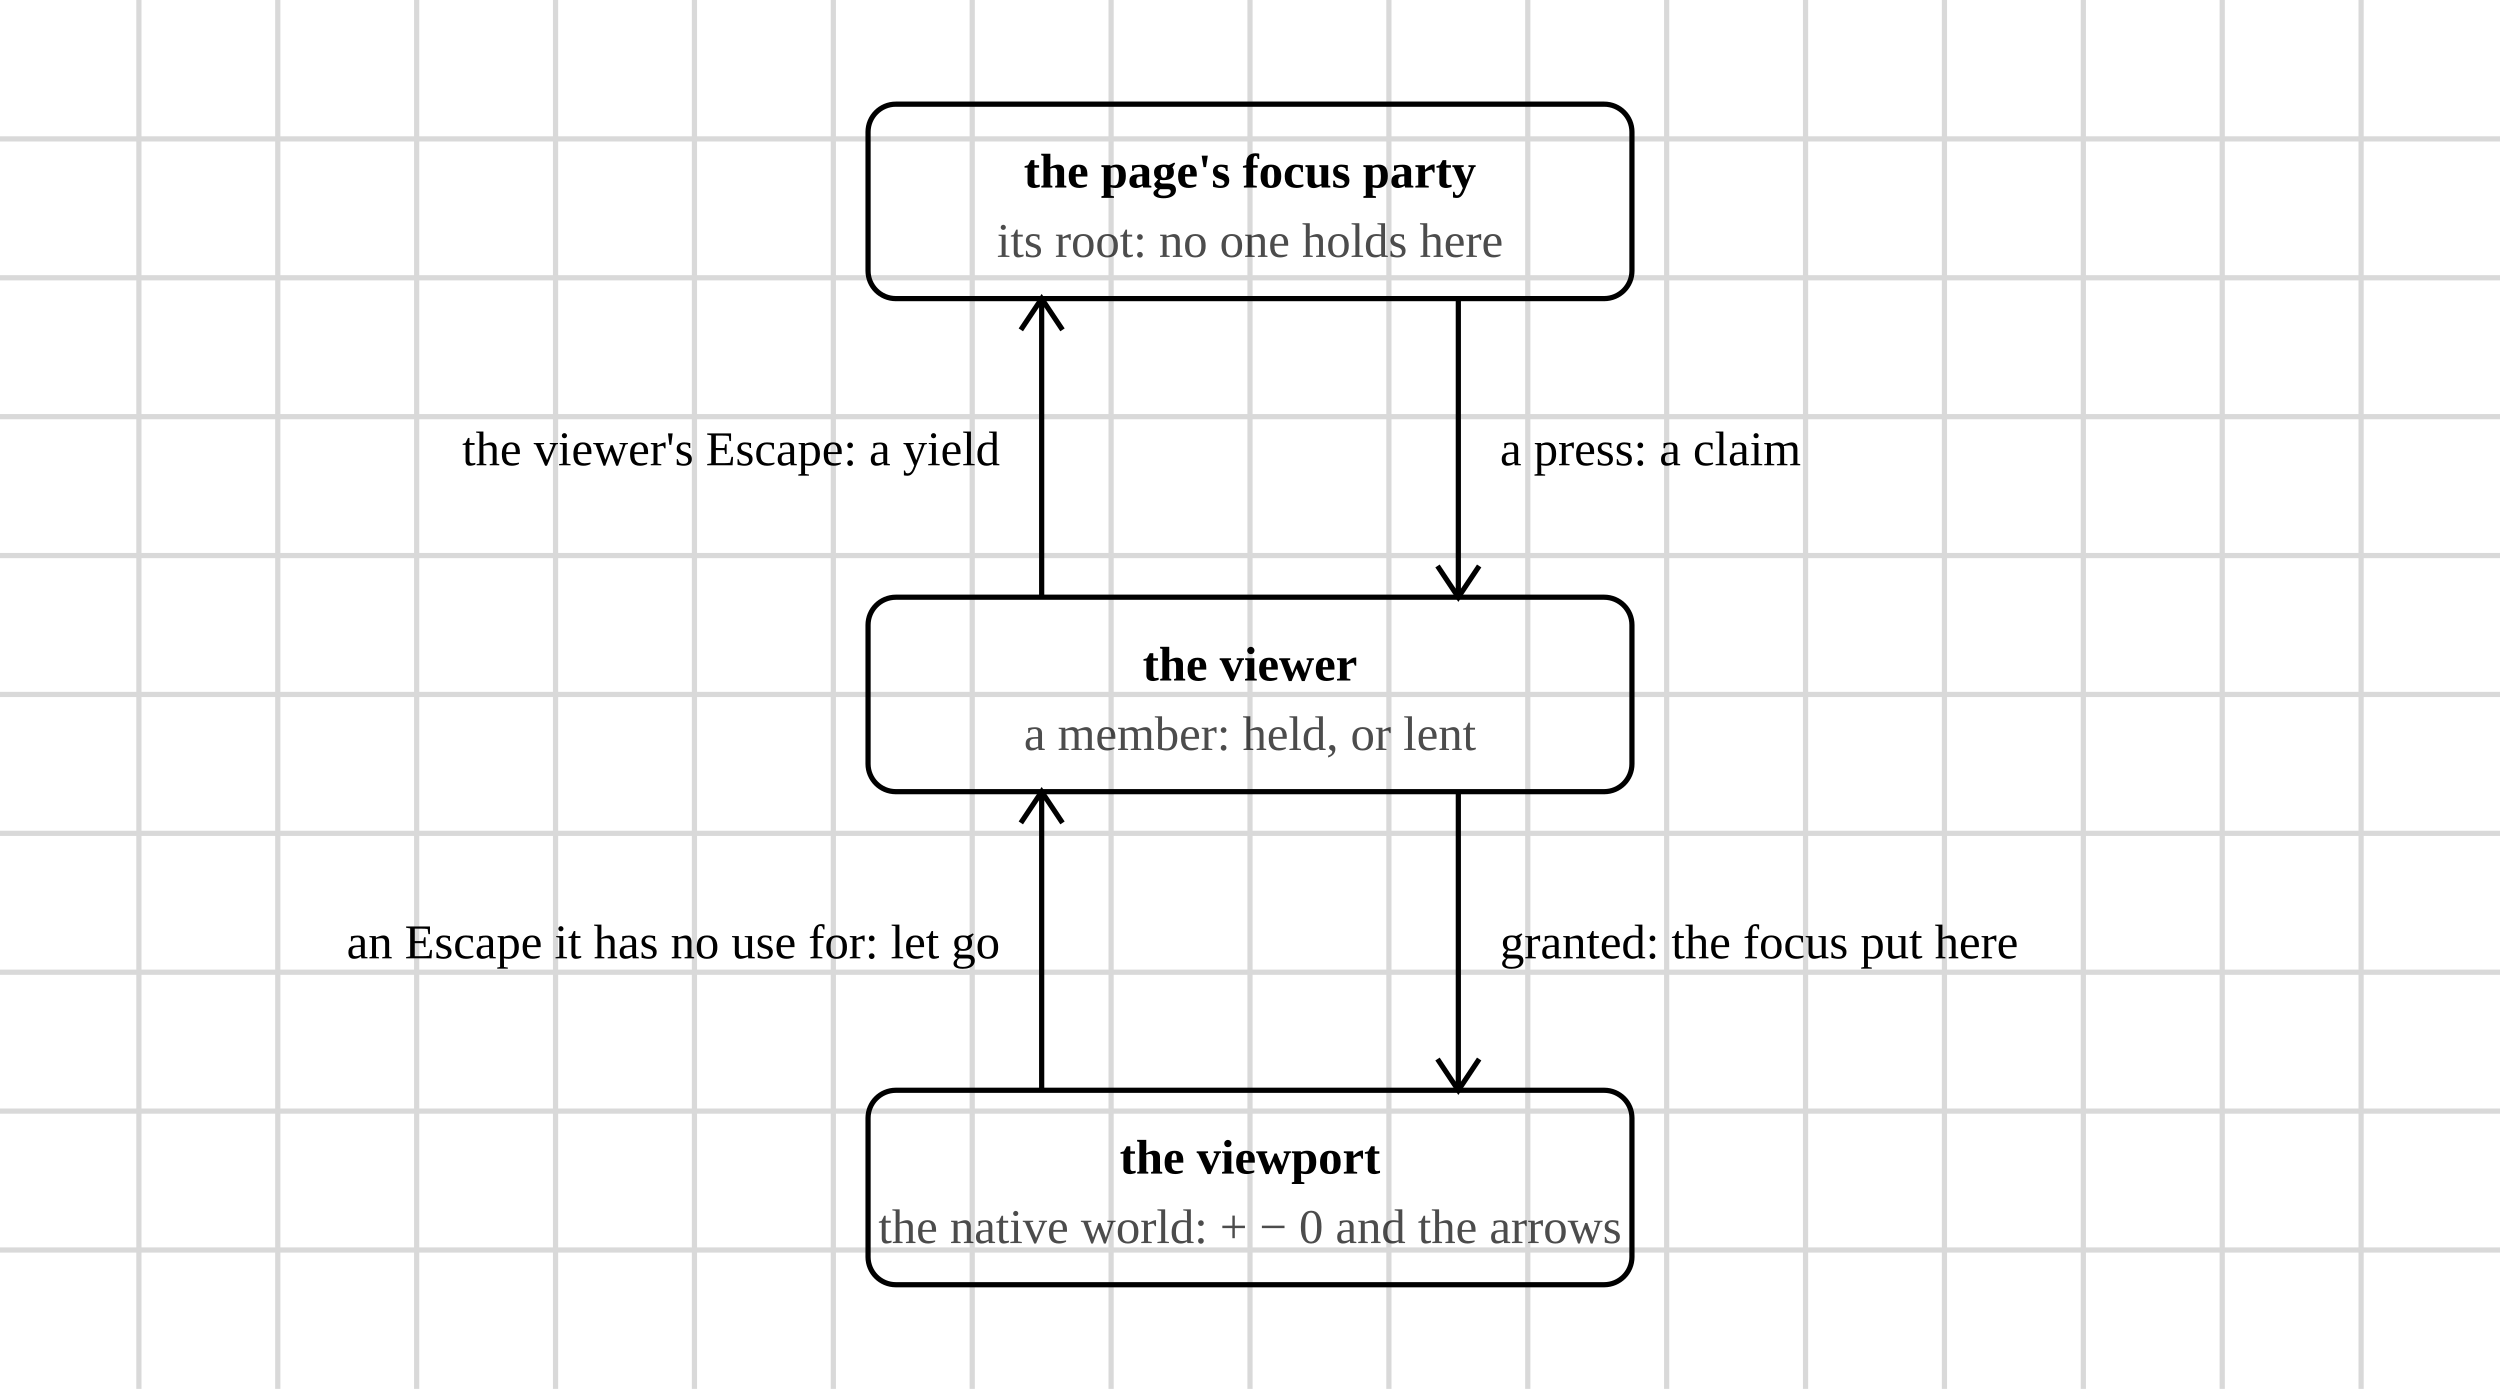
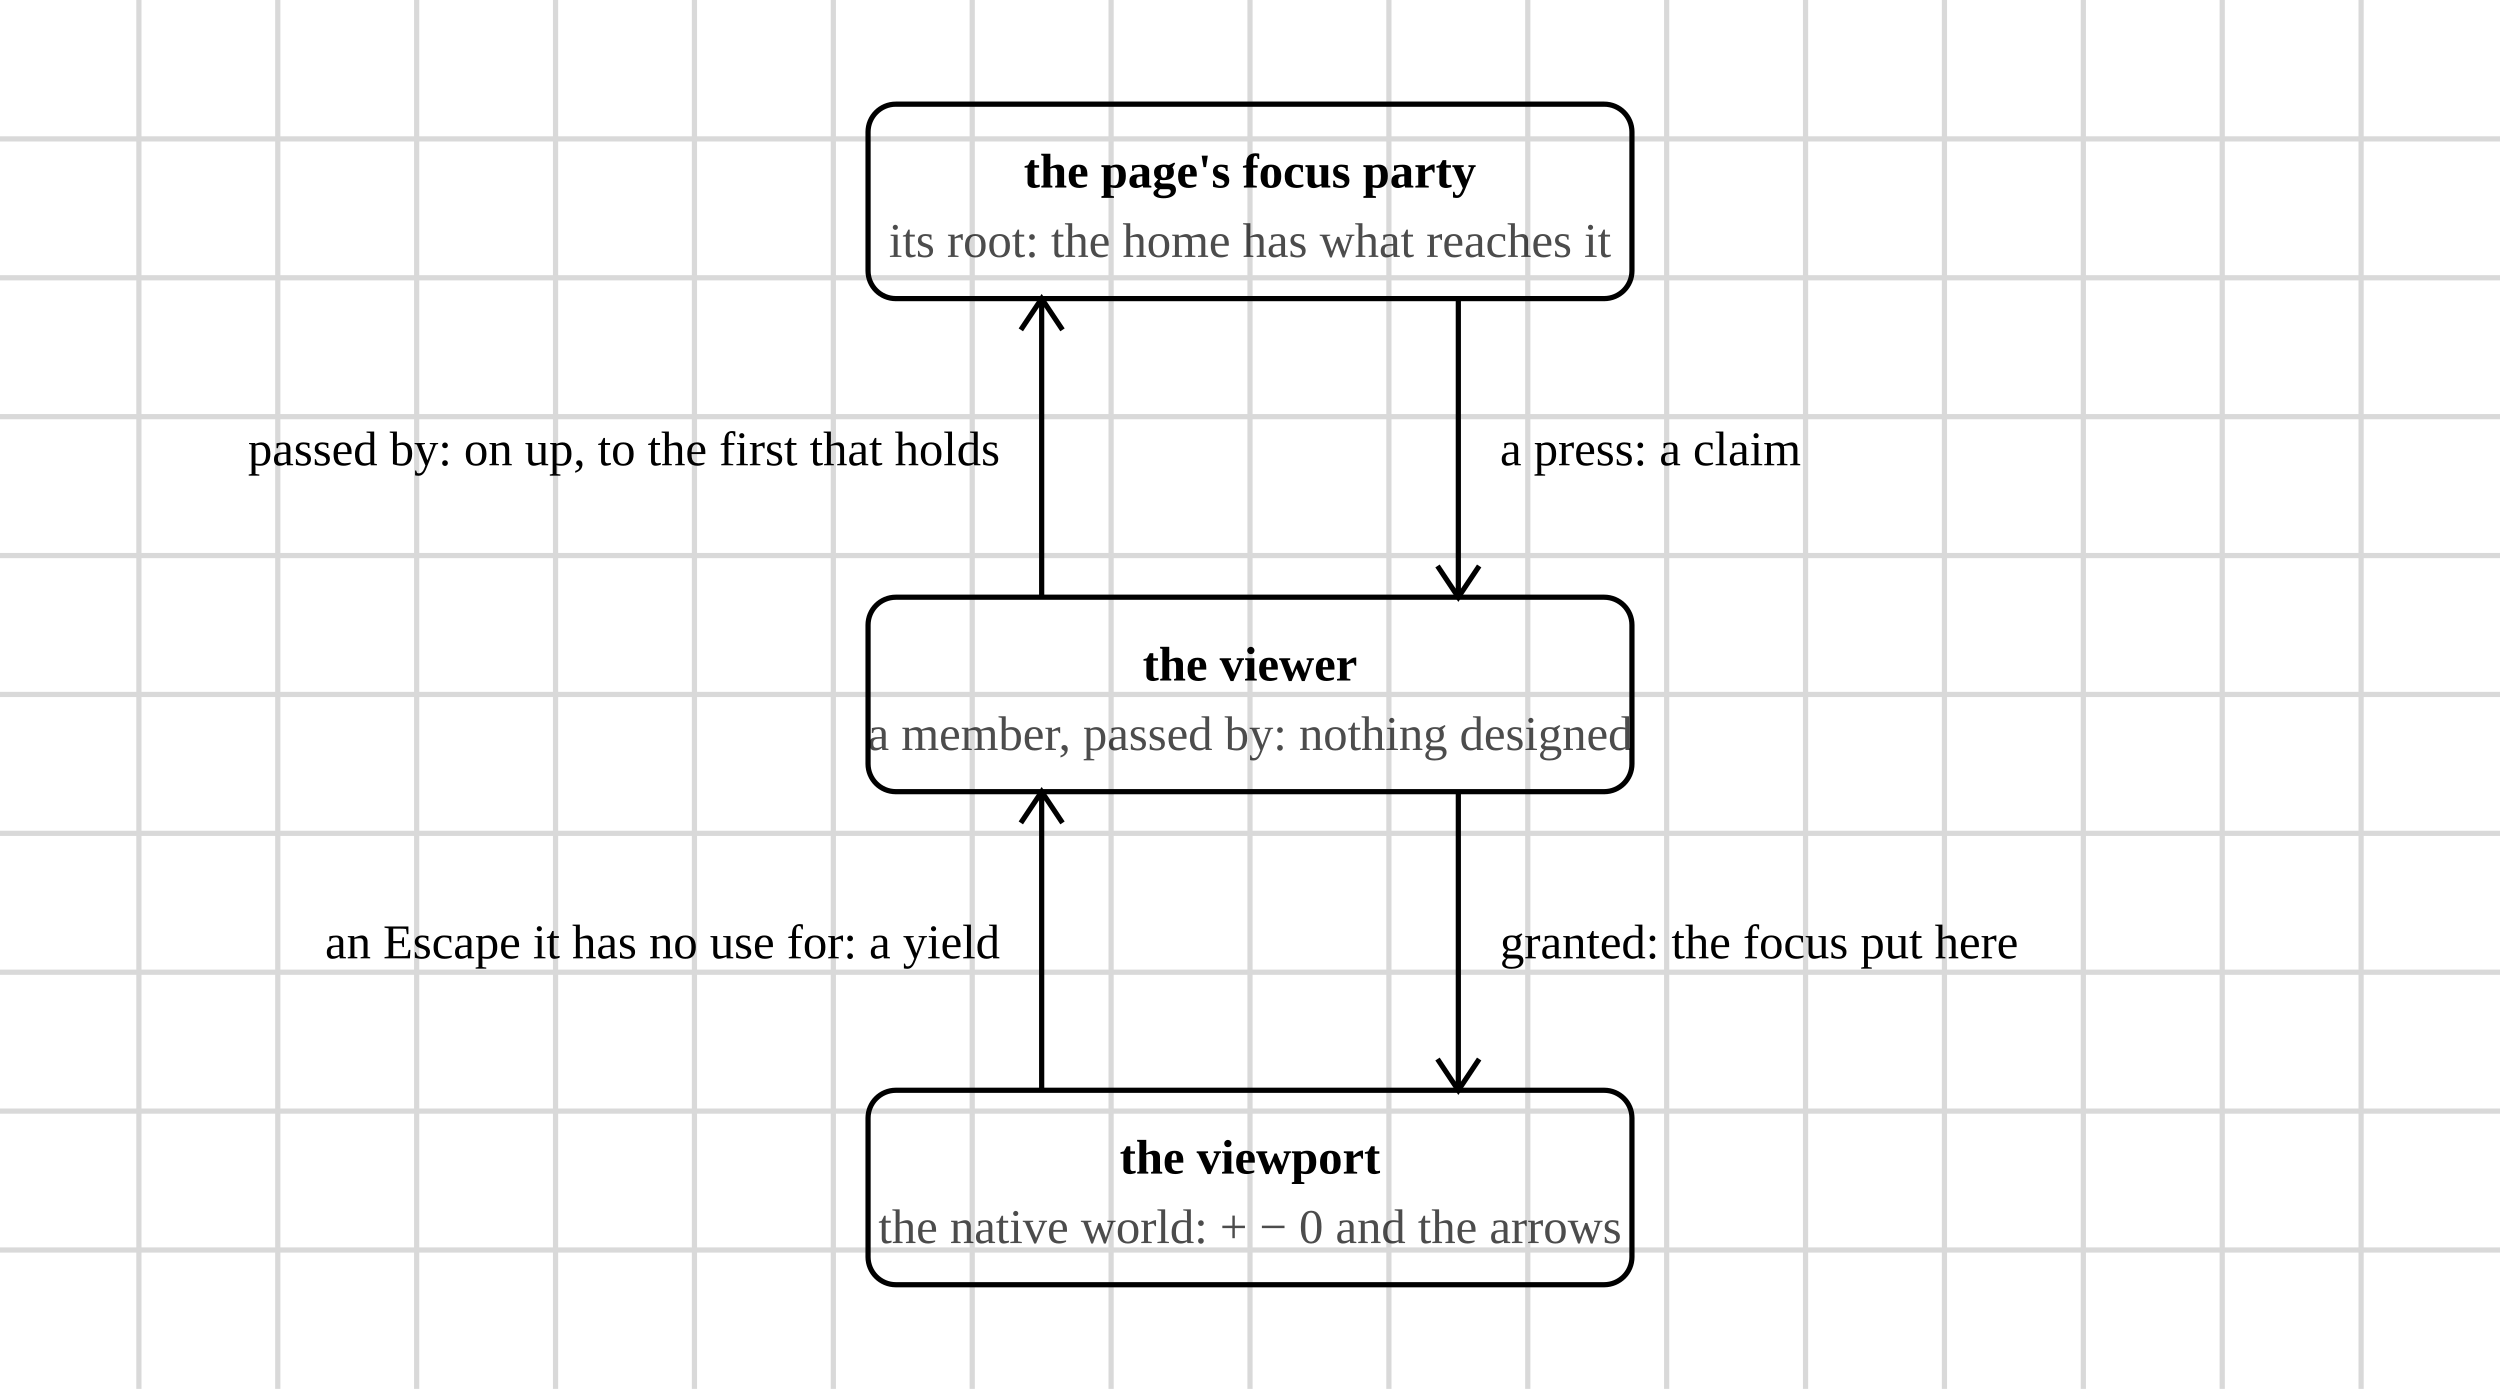
<svg xmlns="http://www.w3.org/2000/svg" viewBox="0 0 720 400" width="720" height="400" fill="none" stroke="currentColor" stroke-width="1.5" font-size="14">
  <path stroke-opacity="0.15" d="M40 0V400M80 0V400M120 0V400M160 0V400M200 0V400M240 0V400M280 0V400M320 0V400M360 0V400M400 0V400M440 0V400M480 0V400M520 0V400M560 0V400M600 0V400M640 0V400M680 0V400M0 40H720M0 80H720M0 120H720M0 160H720M0 200H720M0 240H720M0 280H720M0 320H720M0 360H720" />
  <rect x="250" y="30" width="220" height="56" rx="8" />
  <text x="360" y="54" text-anchor="middle" fill="currentColor" stroke="none" font-weight="600">the page's focus party</text>
-   <text x="360" y="74" text-anchor="middle" fill="currentColor" stroke="none" opacity="0.7">its root: no one holds here</text>
+   <text x="360" y="74" text-anchor="middle" fill="currentColor" stroke="none" opacity="0.7">its root: the home has what reaches it</text>
  <rect x="250" y="172" width="220" height="56" rx="8" />
  <text x="360" y="196" text-anchor="middle" fill="currentColor" stroke="none" font-weight="600">the viewer</text>
-   <text x="360" y="216" text-anchor="middle" fill="currentColor" stroke="none" opacity="0.7">a member: held, or lent</text>
+   <text x="360" y="216" text-anchor="middle" fill="currentColor" stroke="none" opacity="0.7">a member, passed by: nothing designed</text>
  <rect x="250" y="314" width="220" height="56" rx="8" />
  <text x="360" y="338" text-anchor="middle" fill="currentColor" stroke="none" font-weight="600">the viewport</text>
  <text x="360" y="358" text-anchor="middle" fill="currentColor" stroke="none" opacity="0.7">the native world: + − 0 and the arrows</text>
  <path d="M300 172V86M294 95L300 86L306 95" />
-   <text x="288" y="134" text-anchor="end" fill="currentColor" stroke="none">the viewer's Escape: a yield</text>
+   <text x="288" y="134" text-anchor="end" fill="currentColor" stroke="none">passed by: on up, to the first that holds</text>
  <path d="M300 314V228M294 237L300 228L306 237" />
-   <text x="288" y="276" text-anchor="end" fill="currentColor" stroke="none">an Escape it has no use for: let go</text>
+   <text x="288" y="276" text-anchor="end" fill="currentColor" stroke="none">an Escape it has no use for: a yield</text>
  <path d="M420 86V172M414 163L420 172L426 163" />
  <text x="432" y="134" fill="currentColor" stroke="none">a press: a claim</text>
  <path d="M420 228V314M414 305L420 314L426 305" />
  <text x="432" y="276" fill="currentColor" stroke="none">granted: the focus put here</text>
</svg>
